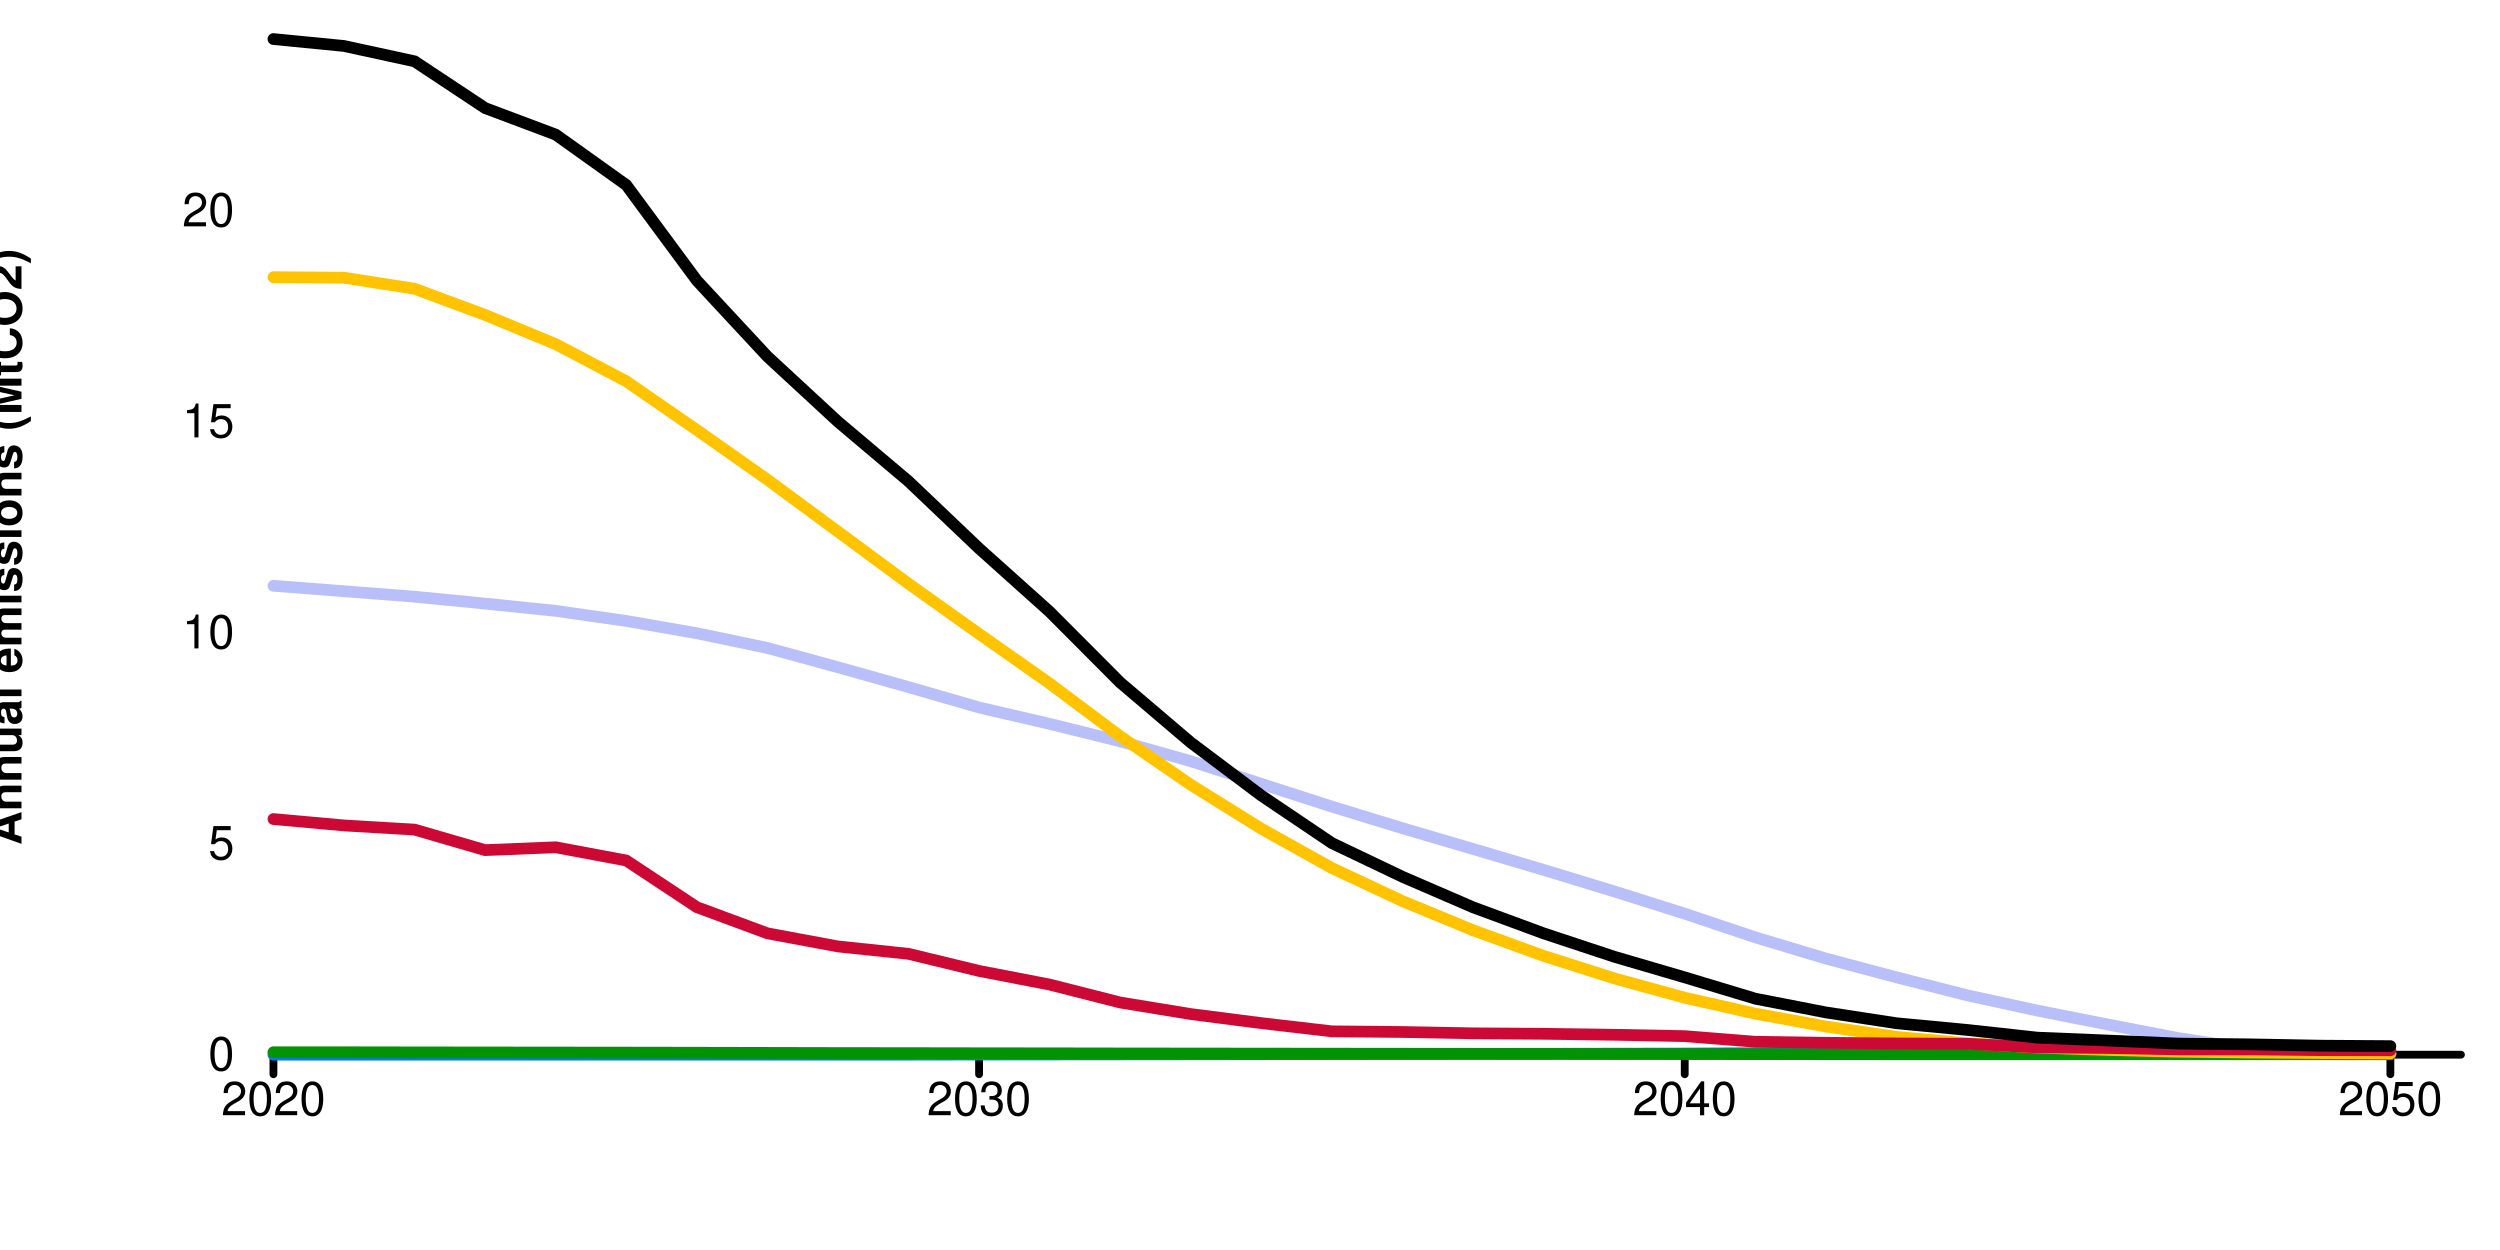
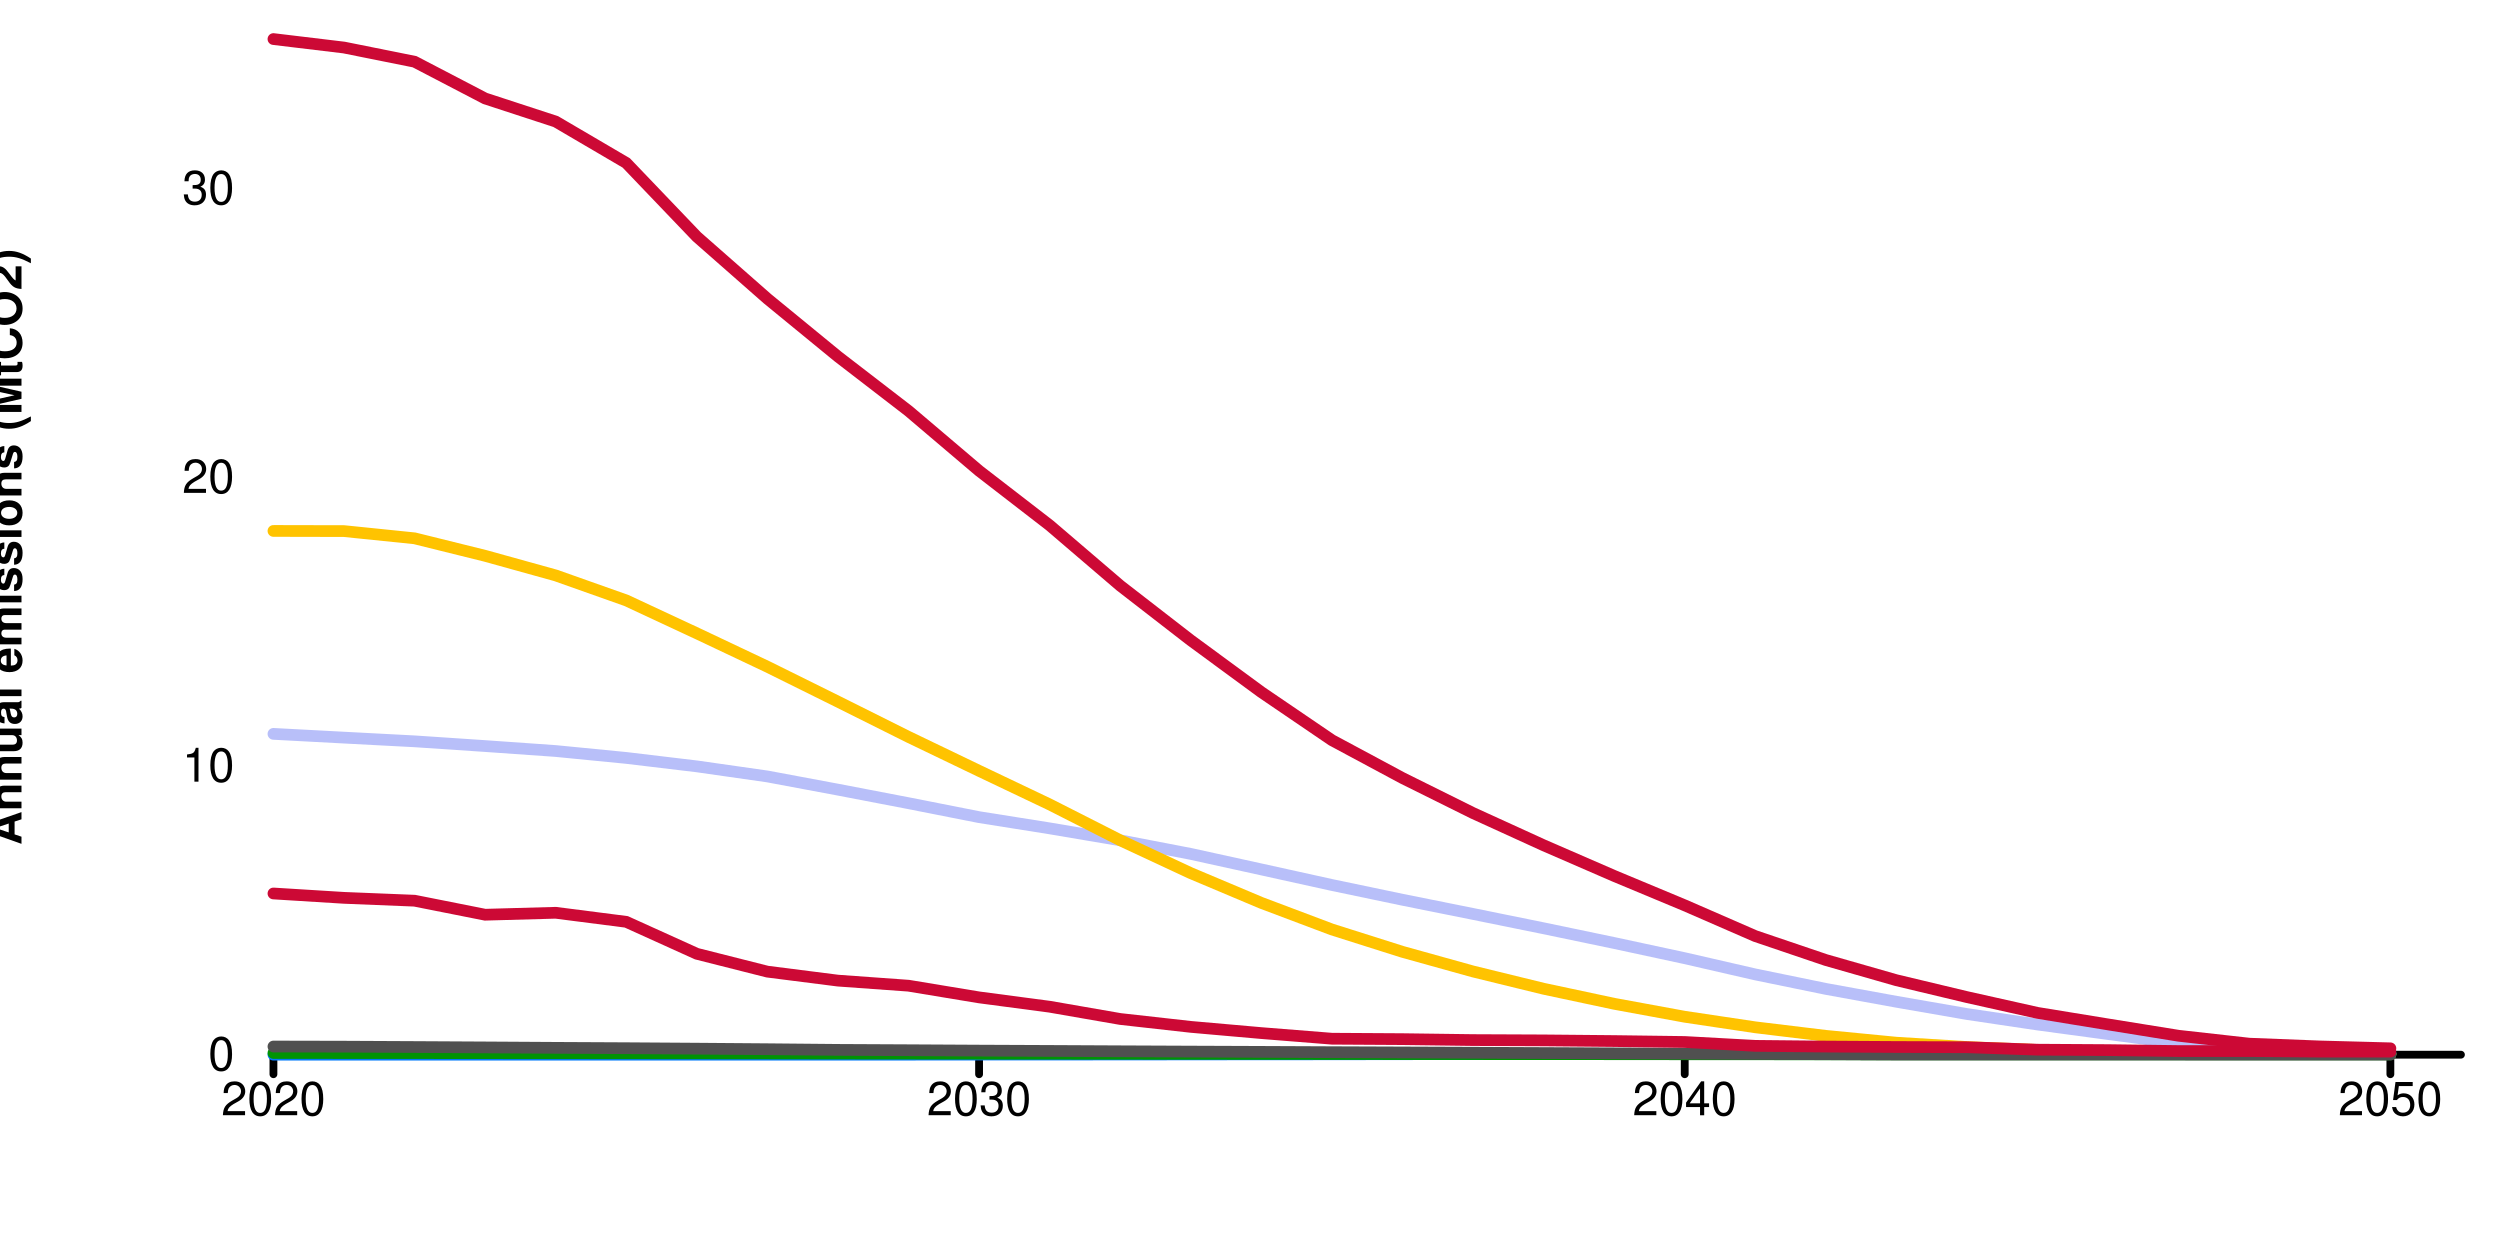
<svg xmlns="http://www.w3.org/2000/svg" width="640" height="320" viewBox="0 0 640 320" style="overflow:display" preserveAspectRatio="xMinYMin meet" overflow="visible">
  <defs>
    <style>
	.data-series path.line { fill-opacity: 0; }
	.data-series path.line.dotted { stroke-dasharray: 12 20 }
	.data-series circle { display: none; }
	.data-series:hover path.line, .data-series.on path.line { stroke-width: 5; }
	.data-series:hover circle, .data-series.on circle { display: inline; }
	.data-series circle:hover, .data-series circle.on { r: 6px!important; fill: black; }
	.grid { font-family: "Helvetica Neue",Helvetica,Arial,"Lucida Grande",sans-serif; }
	.grid line { stroke: rgb(0,0,0); stroke-width: 2; stroke-linecap: round; }
	.grid.grid-x text { text-anchor: middle; dominant-baseline: hanging; transform: translateY(10px); }
	.grid.grid-y text { text-anchor: end; dominant-baseline: middle; transform: translateX(-10px); }
	</style>
  </defs>
  <g class="grid grid-y">
    <line x1="70" y1="270" x2="630" y2="270" data-left="70" />
    <text x="70" y="270" text-anchor="end">0</text>
-     <text x="70" y="215.986" text-anchor="end">5</text>
-     <text x="70" y="161.973" text-anchor="end">10</text>
-     <text x="70" y="107.959" text-anchor="end">15</text>
-     <text x="70" y="53.945" text-anchor="end">20</text>
+     <text x="70" y="196.092" text-anchor="end">10</text>
+     <text x="70" y="122.185" text-anchor="end">20</text>
+     <text x="70" y="48.277" text-anchor="end">30</text>
    <text style="text-anchor:middle;dominant-baseline:hanging;font-weight:bold;transform: translateY(140px) rotate(-90deg);">Annual emissions (MtCO2)</text>
  </g>
  <g class="grid grid-x">
    <line class="tick" x1="70" y1="270" x2="70" y2="275" />
    <text x="70" y="270" text-anchor="middle">2020</text>
    <line class="tick" x1="250.645" y1="270" x2="250.645" y2="275" />
    <text x="250.645" y="270" text-anchor="middle">2030</text>
    <line class="tick" x1="431.29" y1="270" x2="431.29" y2="275" />
    <text x="431.29" y="270" text-anchor="middle">2040</text>
    <line class="tick" x1="611.935" y1="270" x2="611.935" y2="275" />
    <text x="611.935" y="270" text-anchor="middle">2050</text>
    <text style="text-anchor:middle;dominant-baseline:hanging;font-weight:bold;transform: translateY(140px) rotate(-90deg);" />
  </g>
  <g data-scenario="natural-gas" class="data-series">
-     <path d="M 70.00,149.96L 88.06,151.35L 106.13,152.75L 124.19,154.52L 142.26,156.38L 160.32,158.96L 178.39,162.11L 196.45,165.88L 214.52,170.82L 232.58,175.90L 250.65,181.12L 268.71,185.31L 286.77,189.78L 304.84,194.87L 322.90,200.67L 340.97,206.50L 359.03,212.03L 377.10,217.34L 395.16,222.69L 413.23,228.20L 431.29,233.90L 449.35,239.96L 467.42,245.39L 485.48,250.19L 503.55,254.79L 521.61,258.72L 539.68,262.29L 557.74,265.77L 575.81,268.53L 593.87,269.23L 611.94,269.82" id="Natural gas" class="line" stroke="#B8BFF9" stroke-width="3" stroke-linecap="round" />
-     <circle cx="70.00" cy="149.96" data-y="11.112" data-x="2020" r="4" fill="#B8BFF9" />
-     <circle cx="88.06" cy="151.35" data-y="10.983" data-x="2021" r="4" fill="#B8BFF9" />
-     <circle cx="106.13" cy="152.75" data-y="10.854" data-x="2022" r="4" fill="#B8BFF9" />
-     <circle cx="124.19" cy="154.52" data-y="10.690" data-x="2023" r="4" fill="#B8BFF9" />
-     <circle cx="142.26" cy="156.38" data-y="10.518" data-x="2024" r="4" fill="#B8BFF9" />
-     <circle cx="160.32" cy="158.96" data-y="10.279" data-x="2025" r="4" fill="#B8BFF9" />
-     <circle cx="178.39" cy="162.11" data-y="9.987" data-x="2026" r="4" fill="#B8BFF9" />
-     <circle cx="196.45" cy="165.88" data-y="9.638" data-x="2027" r="4" fill="#B8BFF9" />
-     <circle cx="214.52" cy="170.82" data-y="9.181" data-x="2028" r="4" fill="#B8BFF9" />
-     <circle cx="232.58" cy="175.90" data-y="8.711" data-x="2029" r="4" fill="#B8BFF9" />
-     <circle cx="250.65" cy="181.12" data-y="8.228" data-x="2030" r="4" fill="#B8BFF9" />
-     <circle cx="268.71" cy="185.31" data-y="7.840" data-x="2031" r="4" fill="#B8BFF9" />
-     <circle cx="286.77" cy="189.78" data-y="7.426" data-x="2032" r="4" fill="#B8BFF9" />
-     <circle cx="304.84" cy="194.87" data-y="6.955" data-x="2033" r="4" fill="#B8BFF9" />
-     <circle cx="322.90" cy="200.67" data-y="6.418" data-x="2034" r="4" fill="#B8BFF9" />
-     <circle cx="340.97" cy="206.50" data-y="5.878" data-x="2035" r="4" fill="#B8BFF9" />
-     <circle cx="359.03" cy="212.03" data-y="5.366" data-x="2036" r="4" fill="#B8BFF9" />
-     <circle cx="377.10" cy="217.34" data-y="4.875" data-x="2037" r="4" fill="#B8BFF9" />
-     <circle cx="395.16" cy="222.69" data-y="4.379" data-x="2038" r="4" fill="#B8BFF9" />
-     <circle cx="413.23" cy="228.20" data-y="3.869" data-x="2039" r="4" fill="#B8BFF9" />
-     <circle cx="431.29" cy="233.90" data-y="3.342" data-x="2040" r="4" fill="#B8BFF9" />
-     <circle cx="449.35" cy="239.96" data-y="2.781" data-x="2041" r="4" fill="#B8BFF9" />
-     <circle cx="467.42" cy="245.39" data-y="2.278" data-x="2042" r="4" fill="#B8BFF9" />
-     <circle cx="485.48" cy="250.19" data-y="1.834" data-x="2043" r="4" fill="#B8BFF9" />
-     <circle cx="503.55" cy="254.79" data-y="1.408" data-x="2044" r="4" fill="#B8BFF9" />
-     <circle cx="521.61" cy="258.72" data-y="1.044" data-x="2045" r="4" fill="#B8BFF9" />
-     <circle cx="539.68" cy="262.29" data-y="0.714" data-x="2046" r="4" fill="#B8BFF9" />
-     <circle cx="557.74" cy="265.77" data-y="0.392" data-x="2047" r="4" fill="#B8BFF9" />
-     <circle cx="575.81" cy="268.53" data-y="0.136" data-x="2048" r="4" fill="#B8BFF9" />
-     <circle cx="593.87" cy="269.23" data-y="0.071" data-x="2049" r="4" fill="#B8BFF9" />
-     <circle cx="611.94" cy="269.82" data-y="0.017" data-x="2050" r="4" fill="#B8BFF9" />
+     <path d="M 70.00,187.87L 88.06,188.83L 106.13,189.78L 124.19,190.99L 142.26,192.26L 160.32,194.03L 178.39,196.19L 196.45,198.77L 214.52,202.15L 232.58,205.62L 250.65,209.19L 268.71,212.06L 286.77,215.12L 304.84,218.60L 322.90,222.57L 340.97,226.56L 359.03,230.34L 377.10,233.97L 395.16,237.64L 413.23,241.41L 431.29,245.30L 449.35,249.45L 467.42,253.16L 485.48,256.45L 503.55,259.59L 521.61,262.28L 539.68,264.72L 557.74,267.10L 575.81,268.99L 593.87,269.48L 611.94,269.87" id="Natural gas" class="line" stroke="#B8BFF9" stroke-width="3" stroke-linecap="round" />
+     <circle cx="70.00" cy="187.87" data-y="11.112" data-x="2020" r="4" fill="#B8BFF9" />
+     <circle cx="88.06" cy="188.83" data-y="10.983" data-x="2021" r="4" fill="#B8BFF9" />
+     <circle cx="106.13" cy="189.78" data-y="10.854" data-x="2022" r="4" fill="#B8BFF9" />
+     <circle cx="124.19" cy="190.99" data-y="10.690" data-x="2023" r="4" fill="#B8BFF9" />
+     <circle cx="142.26" cy="192.26" data-y="10.518" data-x="2024" r="4" fill="#B8BFF9" />
+     <circle cx="160.32" cy="194.03" data-y="10.279" data-x="2025" r="4" fill="#B8BFF9" />
+     <circle cx="178.39" cy="196.19" data-y="9.987" data-x="2026" r="4" fill="#B8BFF9" />
+     <circle cx="196.45" cy="198.77" data-y="9.638" data-x="2027" r="4" fill="#B8BFF9" />
+     <circle cx="214.52" cy="202.15" data-y="9.181" data-x="2028" r="4" fill="#B8BFF9" />
+     <circle cx="232.58" cy="205.62" data-y="8.711" data-x="2029" r="4" fill="#B8BFF9" />
+     <circle cx="250.65" cy="209.19" data-y="8.228" data-x="2030" r="4" fill="#B8BFF9" />
+     <circle cx="268.71" cy="212.06" data-y="7.840" data-x="2031" r="4" fill="#B8BFF9" />
+     <circle cx="286.77" cy="215.12" data-y="7.426" data-x="2032" r="4" fill="#B8BFF9" />
+     <circle cx="304.84" cy="218.60" data-y="6.955" data-x="2033" r="4" fill="#B8BFF9" />
+     <circle cx="322.90" cy="222.57" data-y="6.418" data-x="2034" r="4" fill="#B8BFF9" />
+     <circle cx="340.97" cy="226.56" data-y="5.878" data-x="2035" r="4" fill="#B8BFF9" />
+     <circle cx="359.03" cy="230.34" data-y="5.366" data-x="2036" r="4" fill="#B8BFF9" />
+     <circle cx="377.10" cy="233.97" data-y="4.875" data-x="2037" r="4" fill="#B8BFF9" />
+     <circle cx="395.16" cy="237.64" data-y="4.379" data-x="2038" r="4" fill="#B8BFF9" />
+     <circle cx="413.23" cy="241.41" data-y="3.869" data-x="2039" r="4" fill="#B8BFF9" />
+     <circle cx="431.29" cy="245.30" data-y="3.342" data-x="2040" r="4" fill="#B8BFF9" />
+     <circle cx="449.35" cy="249.45" data-y="2.781" data-x="2041" r="4" fill="#B8BFF9" />
+     <circle cx="467.42" cy="253.16" data-y="2.278" data-x="2042" r="4" fill="#B8BFF9" />
+     <circle cx="485.48" cy="256.45" data-y="1.834" data-x="2043" r="4" fill="#B8BFF9" />
+     <circle cx="503.55" cy="259.59" data-y="1.408" data-x="2044" r="4" fill="#B8BFF9" />
+     <circle cx="521.61" cy="262.28" data-y="1.044" data-x="2045" r="4" fill="#B8BFF9" />
+     <circle cx="539.68" cy="264.72" data-y="0.714" data-x="2046" r="4" fill="#B8BFF9" />
+     <circle cx="557.74" cy="267.10" data-y="0.392" data-x="2047" r="4" fill="#B8BFF9" />
+     <circle cx="575.81" cy="268.99" data-y="0.136" data-x="2048" r="4" fill="#B8BFF9" />
+     <circle cx="593.87" cy="269.48" data-y="0.071" data-x="2049" r="4" fill="#B8BFF9" />
+     <circle cx="611.94" cy="269.87" data-y="0.017" data-x="2050" r="4" fill="#B8BFF9" />
  </g>
  <g data-scenario="hydrogen" class="data-series">
-     <path d="M 70.00,270.00L 88.06,269.99L 106.13,269.99L 124.19,269.99L 142.26,269.99L 160.32,269.99L 178.39,269.99L 196.45,269.99L 214.52,269.99L 232.58,269.99L 250.65,269.96L 268.71,269.94L 286.77,269.92L 304.84,269.90L 322.90,269.87L 340.97,269.85L 359.03,269.82L 377.10,269.79L 395.16,269.77L 413.23,269.74L 431.29,269.71L 449.35,269.62L 467.42,269.56L 485.48,269.51L 503.55,269.46L 521.61,269.43L 539.68,269.41L 557.74,269.40L 575.81,269.38L 593.87,269.37L 611.94,269.37" id="Hydrogen" class="line" stroke="#0279FA" stroke-width="3" stroke-linecap="round" />
+     <path d="M 70.00,270.00L 88.06,269.99L 106.13,269.99L 124.19,269.99L 142.26,269.99L 160.32,269.99L 178.39,269.99L 196.45,269.99L 214.52,269.99L 232.58,269.99L 250.65,269.97L 268.71,269.96L 286.77,269.95L 304.84,269.93L 322.90,269.91L 340.97,269.90L 359.03,269.87L 377.10,269.86L 395.16,269.84L 413.23,269.82L 431.29,269.80L 449.35,269.74L 467.42,269.70L 485.48,269.67L 503.55,269.63L 521.61,269.61L 539.68,269.59L 557.74,269.59L 575.81,269.58L 593.87,269.57L 611.94,269.57" id="Hydrogen" class="line" stroke="#0279FA" stroke-width="3" stroke-linecap="round" />
    <circle cx="70.00" cy="270.00" data-y="0.000" data-x="2020" r="4" fill="#0279FA" />
    <circle cx="88.06" cy="269.99" data-y="0.001" data-x="2021" r="4" fill="#0279FA" />
    <circle cx="106.13" cy="269.99" data-y="0.001" data-x="2022" r="4" fill="#0279FA" />
    <circle cx="124.19" cy="269.99" data-y="0.001" data-x="2023" r="4" fill="#0279FA" />
    <circle cx="142.26" cy="269.99" data-y="0.001" data-x="2024" r="4" fill="#0279FA" />
    <circle cx="160.32" cy="269.99" data-y="0.001" data-x="2025" r="4" fill="#0279FA" />
    <circle cx="178.39" cy="269.99" data-y="0.001" data-x="2026" r="4" fill="#0279FA" />
    <circle cx="196.45" cy="269.99" data-y="0.001" data-x="2027" r="4" fill="#0279FA" />
    <circle cx="214.52" cy="269.99" data-y="0.001" data-x="2028" r="4" fill="#0279FA" />
    <circle cx="232.58" cy="269.99" data-y="0.001" data-x="2029" r="4" fill="#0279FA" />
-     <circle cx="250.65" cy="269.96" data-y="0.004" data-x="2030" r="4" fill="#0279FA" />
-     <circle cx="268.71" cy="269.94" data-y="0.006" data-x="2031" r="4" fill="#0279FA" />
-     <circle cx="286.77" cy="269.92" data-y="0.007" data-x="2032" r="4" fill="#0279FA" />
-     <circle cx="304.84" cy="269.90" data-y="0.009" data-x="2033" r="4" fill="#0279FA" />
-     <circle cx="322.90" cy="269.87" data-y="0.012" data-x="2034" r="4" fill="#0279FA" />
-     <circle cx="340.97" cy="269.85" data-y="0.014" data-x="2035" r="4" fill="#0279FA" />
-     <circle cx="359.03" cy="269.82" data-y="0.017" data-x="2036" r="4" fill="#0279FA" />
-     <circle cx="377.10" cy="269.79" data-y="0.019" data-x="2037" r="4" fill="#0279FA" />
-     <circle cx="395.16" cy="269.77" data-y="0.021" data-x="2038" r="4" fill="#0279FA" />
-     <circle cx="413.23" cy="269.74" data-y="0.024" data-x="2039" r="4" fill="#0279FA" />
-     <circle cx="431.29" cy="269.71" data-y="0.027" data-x="2040" r="4" fill="#0279FA" />
-     <circle cx="449.35" cy="269.62" data-y="0.035" data-x="2041" r="4" fill="#0279FA" />
-     <circle cx="467.42" cy="269.56" data-y="0.041" data-x="2042" r="4" fill="#0279FA" />
-     <circle cx="485.48" cy="269.51" data-y="0.045" data-x="2043" r="4" fill="#0279FA" />
-     <circle cx="503.55" cy="269.46" data-y="0.050" data-x="2044" r="4" fill="#0279FA" />
-     <circle cx="521.61" cy="269.43" data-y="0.053" data-x="2045" r="4" fill="#0279FA" />
-     <circle cx="539.68" cy="269.41" data-y="0.055" data-x="2046" r="4" fill="#0279FA" />
-     <circle cx="557.74" cy="269.40" data-y="0.056" data-x="2047" r="4" fill="#0279FA" />
-     <circle cx="575.81" cy="269.38" data-y="0.057" data-x="2048" r="4" fill="#0279FA" />
-     <circle cx="593.87" cy="269.37" data-y="0.058" data-x="2049" r="4" fill="#0279FA" />
-     <circle cx="611.94" cy="269.37" data-y="0.058" data-x="2050" r="4" fill="#0279FA" />
+     <circle cx="250.65" cy="269.97" data-y="0.004" data-x="2030" r="4" fill="#0279FA" />
+     <circle cx="268.71" cy="269.96" data-y="0.006" data-x="2031" r="4" fill="#0279FA" />
+     <circle cx="286.77" cy="269.95" data-y="0.007" data-x="2032" r="4" fill="#0279FA" />
+     <circle cx="304.84" cy="269.93" data-y="0.009" data-x="2033" r="4" fill="#0279FA" />
+     <circle cx="322.90" cy="269.91" data-y="0.012" data-x="2034" r="4" fill="#0279FA" />
+     <circle cx="340.97" cy="269.90" data-y="0.014" data-x="2035" r="4" fill="#0279FA" />
+     <circle cx="359.03" cy="269.87" data-y="0.017" data-x="2036" r="4" fill="#0279FA" />
+     <circle cx="377.10" cy="269.86" data-y="0.019" data-x="2037" r="4" fill="#0279FA" />
+     <circle cx="395.16" cy="269.84" data-y="0.021" data-x="2038" r="4" fill="#0279FA" />
+     <circle cx="413.23" cy="269.82" data-y="0.024" data-x="2039" r="4" fill="#0279FA" />
+     <circle cx="431.29" cy="269.80" data-y="0.027" data-x="2040" r="4" fill="#0279FA" />
+     <circle cx="449.35" cy="269.74" data-y="0.035" data-x="2041" r="4" fill="#0279FA" />
+     <circle cx="467.42" cy="269.70" data-y="0.041" data-x="2042" r="4" fill="#0279FA" />
+     <circle cx="485.48" cy="269.67" data-y="0.045" data-x="2043" r="4" fill="#0279FA" />
+     <circle cx="503.55" cy="269.63" data-y="0.050" data-x="2044" r="4" fill="#0279FA" />
+     <circle cx="521.61" cy="269.61" data-y="0.053" data-x="2045" r="4" fill="#0279FA" />
+     <circle cx="539.68" cy="269.59" data-y="0.055" data-x="2046" r="4" fill="#0279FA" />
+     <circle cx="557.74" cy="269.59" data-y="0.056" data-x="2047" r="4" fill="#0279FA" />
+     <circle cx="575.81" cy="269.58" data-y="0.057" data-x="2048" r="4" fill="#0279FA" />
+     <circle cx="593.87" cy="269.57" data-y="0.058" data-x="2049" r="4" fill="#0279FA" />
+     <circle cx="611.94" cy="269.57" data-y="0.058" data-x="2050" r="4" fill="#0279FA" />
  </g>
  <g data-scenario="bioenergy" class="data-series">
-     <path d="M 70.00,269.37L 88.06,269.38L 106.13,269.41L 124.19,269.43L 142.26,269.45L 160.32,269.47L 178.39,269.50L 196.45,269.54L 214.52,269.58L 232.58,269.60L 250.65,269.63L 268.71,269.65L 286.77,269.68L 304.84,269.70L 322.90,269.72L 340.97,269.74L 359.03,269.76L 377.10,269.78L 395.16,269.79L 413.23,269.82L 431.29,269.84L 449.35,269.86L 467.42,269.87L 485.48,269.89L 503.55,269.89L 521.61,269.89L 539.68,269.89L 557.74,269.89L 575.81,269.89L 593.87,269.89L 611.94,269.90" id="Bioenergy" class="line" stroke="#019303" stroke-width="3" stroke-linecap="round" />
-     <circle cx="70.00" cy="269.37" data-y="0.058" data-x="2020" r="4" fill="#019303" />
-     <circle cx="88.06" cy="269.38" data-y="0.057" data-x="2021" r="4" fill="#019303" />
-     <circle cx="106.13" cy="269.41" data-y="0.055" data-x="2022" r="4" fill="#019303" />
-     <circle cx="124.19" cy="269.43" data-y="0.053" data-x="2023" r="4" fill="#019303" />
-     <circle cx="142.26" cy="269.45" data-y="0.051" data-x="2024" r="4" fill="#019303" />
-     <circle cx="160.32" cy="269.47" data-y="0.049" data-x="2025" r="4" fill="#019303" />
-     <circle cx="178.39" cy="269.50" data-y="0.046" data-x="2026" r="4" fill="#019303" />
-     <circle cx="196.45" cy="269.54" data-y="0.043" data-x="2027" r="4" fill="#019303" />
-     <circle cx="214.52" cy="269.58" data-y="0.039" data-x="2028" r="4" fill="#019303" />
-     <circle cx="232.58" cy="269.60" data-y="0.037" data-x="2029" r="4" fill="#019303" />
-     <circle cx="250.65" cy="269.63" data-y="0.034" data-x="2030" r="4" fill="#019303" />
-     <circle cx="268.71" cy="269.65" data-y="0.032" data-x="2031" r="4" fill="#019303" />
-     <circle cx="286.77" cy="269.68" data-y="0.030" data-x="2032" r="4" fill="#019303" />
-     <circle cx="304.84" cy="269.70" data-y="0.028" data-x="2033" r="4" fill="#019303" />
-     <circle cx="322.90" cy="269.72" data-y="0.026" data-x="2034" r="4" fill="#019303" />
-     <circle cx="340.97" cy="269.74" data-y="0.024" data-x="2035" r="4" fill="#019303" />
-     <circle cx="359.03" cy="269.76" data-y="0.022" data-x="2036" r="4" fill="#019303" />
-     <circle cx="377.10" cy="269.78" data-y="0.020" data-x="2037" r="4" fill="#019303" />
-     <circle cx="395.16" cy="269.79" data-y="0.019" data-x="2038" r="4" fill="#019303" />
-     <circle cx="413.23" cy="269.82" data-y="0.017" data-x="2039" r="4" fill="#019303" />
-     <circle cx="431.29" cy="269.84" data-y="0.015" data-x="2040" r="4" fill="#019303" />
-     <circle cx="449.35" cy="269.86" data-y="0.013" data-x="2041" r="4" fill="#019303" />
-     <circle cx="467.42" cy="269.87" data-y="0.012" data-x="2042" r="4" fill="#019303" />
-     <circle cx="485.48" cy="269.89" data-y="0.010" data-x="2043" r="4" fill="#019303" />
-     <circle cx="503.55" cy="269.89" data-y="0.010" data-x="2044" r="4" fill="#019303" />
-     <circle cx="521.61" cy="269.89" data-y="0.010" data-x="2045" r="4" fill="#019303" />
-     <circle cx="539.68" cy="269.89" data-y="0.010" data-x="2046" r="4" fill="#019303" />
-     <circle cx="557.74" cy="269.89" data-y="0.010" data-x="2047" r="4" fill="#019303" />
-     <circle cx="575.81" cy="269.89" data-y="0.010" data-x="2048" r="4" fill="#019303" />
-     <circle cx="593.87" cy="269.89" data-y="0.010" data-x="2049" r="4" fill="#019303" />
-     <circle cx="611.94" cy="269.90" data-y="0.009" data-x="2050" r="4" fill="#019303" />
+     <path d="M 70.00,269.57L 88.06,269.58L 106.13,269.59L 124.19,269.61L 142.26,269.62L 160.32,269.64L 178.39,269.66L 196.45,269.68L 214.52,269.71L 232.58,269.73L 250.65,269.75L 268.71,269.76L 286.77,269.78L 304.84,269.79L 322.90,269.81L 340.97,269.82L 359.03,269.84L 377.10,269.85L 395.16,269.86L 413.23,269.87L 431.29,269.89L 449.35,269.90L 467.42,269.91L 485.48,269.93L 503.55,269.93L 521.61,269.93L 539.68,269.93L 557.74,269.93L 575.81,269.93L 593.87,269.93L 611.94,269.93" id="Bioenergy" class="line" stroke="#019303" stroke-width="3" stroke-linecap="round" />
+     <circle cx="70.00" cy="269.57" data-y="0.058" data-x="2020" r="4" fill="#019303" />
+     <circle cx="88.06" cy="269.58" data-y="0.057" data-x="2021" r="4" fill="#019303" />
+     <circle cx="106.13" cy="269.59" data-y="0.055" data-x="2022" r="4" fill="#019303" />
+     <circle cx="124.19" cy="269.61" data-y="0.053" data-x="2023" r="4" fill="#019303" />
+     <circle cx="142.26" cy="269.62" data-y="0.051" data-x="2024" r="4" fill="#019303" />
+     <circle cx="160.32" cy="269.64" data-y="0.049" data-x="2025" r="4" fill="#019303" />
+     <circle cx="178.39" cy="269.66" data-y="0.046" data-x="2026" r="4" fill="#019303" />
+     <circle cx="196.45" cy="269.68" data-y="0.043" data-x="2027" r="4" fill="#019303" />
+     <circle cx="214.52" cy="269.71" data-y="0.039" data-x="2028" r="4" fill="#019303" />
+     <circle cx="232.58" cy="269.73" data-y="0.037" data-x="2029" r="4" fill="#019303" />
+     <circle cx="250.65" cy="269.75" data-y="0.034" data-x="2030" r="4" fill="#019303" />
+     <circle cx="268.71" cy="269.76" data-y="0.032" data-x="2031" r="4" fill="#019303" />
+     <circle cx="286.77" cy="269.78" data-y="0.030" data-x="2032" r="4" fill="#019303" />
+     <circle cx="304.84" cy="269.79" data-y="0.028" data-x="2033" r="4" fill="#019303" />
+     <circle cx="322.90" cy="269.81" data-y="0.026" data-x="2034" r="4" fill="#019303" />
+     <circle cx="340.97" cy="269.82" data-y="0.024" data-x="2035" r="4" fill="#019303" />
+     <circle cx="359.03" cy="269.84" data-y="0.022" data-x="2036" r="4" fill="#019303" />
+     <circle cx="377.10" cy="269.85" data-y="0.020" data-x="2037" r="4" fill="#019303" />
+     <circle cx="395.16" cy="269.86" data-y="0.019" data-x="2038" r="4" fill="#019303" />
+     <circle cx="413.23" cy="269.87" data-y="0.017" data-x="2039" r="4" fill="#019303" />
+     <circle cx="431.29" cy="269.89" data-y="0.015" data-x="2040" r="4" fill="#019303" />
+     <circle cx="449.35" cy="269.90" data-y="0.013" data-x="2041" r="4" fill="#019303" />
+     <circle cx="467.42" cy="269.91" data-y="0.012" data-x="2042" r="4" fill="#019303" />
+     <circle cx="485.48" cy="269.93" data-y="0.010" data-x="2043" r="4" fill="#019303" />
+     <circle cx="503.55" cy="269.93" data-y="0.010" data-x="2044" r="4" fill="#019303" />
+     <circle cx="521.61" cy="269.93" data-y="0.010" data-x="2045" r="4" fill="#019303" />
+     <circle cx="539.68" cy="269.93" data-y="0.010" data-x="2046" r="4" fill="#019303" />
+     <circle cx="557.74" cy="269.93" data-y="0.010" data-x="2047" r="4" fill="#019303" />
+     <circle cx="575.81" cy="269.93" data-y="0.010" data-x="2048" r="4" fill="#019303" />
+     <circle cx="593.87" cy="269.93" data-y="0.010" data-x="2049" r="4" fill="#019303" />
+     <circle cx="611.94" cy="269.93" data-y="0.009" data-x="2050" r="4" fill="#019303" />
  </g>
  <g data-scenario="petrol" class="data-series">
-     <path d="M 70.00,70.96L 88.06,71.09L 106.13,73.92L 124.19,80.63L 142.26,88.10L 160.32,97.61L 178.39,110.08L 196.45,122.79L 214.52,136.10L 232.58,149.43L 250.65,162.28L 268.71,174.97L 286.77,188.49L 304.84,200.91L 322.90,212.15L 340.97,222.23L 359.03,230.69L 377.10,238.15L 395.16,244.71L 413.23,250.46L 431.29,255.42L 449.35,259.49L 467.42,262.79L 485.48,265.44L 503.55,267.08L 521.61,268.17L 539.68,268.79L 557.74,269.23L 575.81,269.44L 593.87,269.58L 611.94,269.68" id="Petrol" class="line" stroke="#FFC300" stroke-width="3" stroke-linecap="round" />
-     <circle cx="70.00" cy="70.96" data-y="18.425" data-x="2020" r="4" fill="#FFC300" />
-     <circle cx="88.06" cy="71.09" data-y="18.413" data-x="2021" r="4" fill="#FFC300" />
-     <circle cx="106.13" cy="73.92" data-y="18.151" data-x="2022" r="4" fill="#FFC300" />
-     <circle cx="124.19" cy="80.63" data-y="17.530" data-x="2023" r="4" fill="#FFC300" />
-     <circle cx="142.26" cy="88.10" data-y="16.838" data-x="2024" r="4" fill="#FFC300" />
-     <circle cx="160.32" cy="97.61" data-y="15.958" data-x="2025" r="4" fill="#FFC300" />
-     <circle cx="178.39" cy="110.08" data-y="14.804" data-x="2026" r="4" fill="#FFC300" />
-     <circle cx="196.45" cy="122.79" data-y="13.627" data-x="2027" r="4" fill="#FFC300" />
-     <circle cx="214.52" cy="136.10" data-y="12.395" data-x="2028" r="4" fill="#FFC300" />
-     <circle cx="232.58" cy="149.43" data-y="11.161" data-x="2029" r="4" fill="#FFC300" />
-     <circle cx="250.65" cy="162.28" data-y="9.972" data-x="2030" r="4" fill="#FFC300" />
-     <circle cx="268.71" cy="174.97" data-y="8.797" data-x="2031" r="4" fill="#FFC300" />
-     <circle cx="286.77" cy="188.49" data-y="7.545" data-x="2032" r="4" fill="#FFC300" />
-     <circle cx="304.84" cy="200.91" data-y="6.396" data-x="2033" r="4" fill="#FFC300" />
-     <circle cx="322.90" cy="212.15" data-y="5.355" data-x="2034" r="4" fill="#FFC300" />
-     <circle cx="340.97" cy="222.23" data-y="4.422" data-x="2035" r="4" fill="#FFC300" />
-     <circle cx="359.03" cy="230.69" data-y="3.639" data-x="2036" r="4" fill="#FFC300" />
-     <circle cx="377.10" cy="238.15" data-y="2.948" data-x="2037" r="4" fill="#FFC300" />
-     <circle cx="395.16" cy="244.71" data-y="2.341" data-x="2038" r="4" fill="#FFC300" />
-     <circle cx="413.23" cy="250.46" data-y="1.809" data-x="2039" r="4" fill="#FFC300" />
-     <circle cx="431.29" cy="255.42" data-y="1.350" data-x="2040" r="4" fill="#FFC300" />
-     <circle cx="449.35" cy="259.49" data-y="0.973" data-x="2041" r="4" fill="#FFC300" />
-     <circle cx="467.42" cy="262.79" data-y="0.667" data-x="2042" r="4" fill="#FFC300" />
-     <circle cx="485.48" cy="265.44" data-y="0.422" data-x="2043" r="4" fill="#FFC300" />
-     <circle cx="503.55" cy="267.08" data-y="0.270" data-x="2044" r="4" fill="#FFC300" />
-     <circle cx="521.61" cy="268.17" data-y="0.169" data-x="2045" r="4" fill="#FFC300" />
-     <circle cx="539.68" cy="268.79" data-y="0.112" data-x="2046" r="4" fill="#FFC300" />
-     <circle cx="557.74" cy="269.23" data-y="0.071" data-x="2047" r="4" fill="#FFC300" />
-     <circle cx="575.81" cy="269.44" data-y="0.052" data-x="2048" r="4" fill="#FFC300" />
-     <circle cx="593.87" cy="269.58" data-y="0.039" data-x="2049" r="4" fill="#FFC300" />
-     <circle cx="611.94" cy="269.68" data-y="0.030" data-x="2050" r="4" fill="#FFC300" />
+     <path d="M 70.00,135.92L 88.06,135.96L 106.13,137.81L 124.19,142.29L 142.26,147.31L 160.32,153.71L 178.39,162.13L 196.45,170.68L 214.52,179.63L 232.58,188.65L 250.65,197.34L 268.71,205.94L 286.77,215.11L 304.84,223.53L 322.90,231.14L 340.97,237.95L 359.03,243.67L 377.10,248.70L 395.16,253.12L 413.23,256.97L 431.29,260.29L 449.35,262.99L 467.42,265.18L 485.48,266.93L 503.55,268.04L 521.61,268.79L 539.68,269.20L 557.74,269.50L 575.81,269.65L 593.87,269.73L 611.94,269.80" id="Petrol" class="line" stroke="#FFC300" stroke-width="3" stroke-linecap="round" />
+     <circle cx="70.00" cy="135.92" data-y="18.142" data-x="2020" r="4" fill="#FFC300" />
+     <circle cx="88.06" cy="135.96" data-y="18.136" data-x="2021" r="4" fill="#FFC300" />
+     <circle cx="106.13" cy="137.81" data-y="17.886" data-x="2022" r="4" fill="#FFC300" />
+     <circle cx="124.19" cy="142.29" data-y="17.279" data-x="2023" r="4" fill="#FFC300" />
+     <circle cx="142.26" cy="147.31" data-y="16.601" data-x="2024" r="4" fill="#FFC300" />
+     <circle cx="160.32" cy="153.71" data-y="15.734" data-x="2025" r="4" fill="#FFC300" />
+     <circle cx="178.39" cy="162.13" data-y="14.595" data-x="2026" r="4" fill="#FFC300" />
+     <circle cx="196.45" cy="170.68" data-y="13.438" data-x="2027" r="4" fill="#FFC300" />
+     <circle cx="214.52" cy="179.63" data-y="12.228" data-x="2028" r="4" fill="#FFC300" />
+     <circle cx="232.58" cy="188.65" data-y="11.007" data-x="2029" r="4" fill="#FFC300" />
+     <circle cx="250.65" cy="197.34" data-y="9.831" data-x="2030" r="4" fill="#FFC300" />
+     <circle cx="268.71" cy="205.94" data-y="8.668" data-x="2031" r="4" fill="#FFC300" />
+     <circle cx="286.77" cy="215.11" data-y="7.427" data-x="2032" r="4" fill="#FFC300" />
+     <circle cx="304.84" cy="223.53" data-y="6.288" data-x="2033" r="4" fill="#FFC300" />
+     <circle cx="322.90" cy="231.14" data-y="5.258" data-x="2034" r="4" fill="#FFC300" />
+     <circle cx="340.97" cy="237.95" data-y="4.336" data-x="2035" r="4" fill="#FFC300" />
+     <circle cx="359.03" cy="243.67" data-y="3.563" data-x="2036" r="4" fill="#FFC300" />
+     <circle cx="377.10" cy="248.70" data-y="2.882" data-x="2037" r="4" fill="#FFC300" />
+     <circle cx="395.16" cy="253.12" data-y="2.284" data-x="2038" r="4" fill="#FFC300" />
+     <circle cx="413.23" cy="256.97" data-y="1.763" data-x="2039" r="4" fill="#FFC300" />
+     <circle cx="431.29" cy="260.29" data-y="1.314" data-x="2040" r="4" fill="#FFC300" />
+     <circle cx="449.35" cy="262.99" data-y="0.948" data-x="2041" r="4" fill="#FFC300" />
+     <circle cx="467.42" cy="265.18" data-y="0.652" data-x="2042" r="4" fill="#FFC300" />
+     <circle cx="485.48" cy="266.93" data-y="0.416" data-x="2043" r="4" fill="#FFC300" />
+     <circle cx="503.55" cy="268.04" data-y="0.265" data-x="2044" r="4" fill="#FFC300" />
+     <circle cx="521.61" cy="268.79" data-y="0.164" data-x="2045" r="4" fill="#FFC300" />
+     <circle cx="539.68" cy="269.20" data-y="0.108" data-x="2046" r="4" fill="#FFC300" />
+     <circle cx="557.74" cy="269.50" data-y="0.067" data-x="2047" r="4" fill="#FFC300" />
+     <circle cx="575.81" cy="269.65" data-y="0.048" data-x="2048" r="4" fill="#FFC300" />
+     <circle cx="593.87" cy="269.73" data-y="0.036" data-x="2049" r="4" fill="#FFC300" />
+     <circle cx="611.94" cy="269.80" data-y="0.027" data-x="2050" r="4" fill="#FFC300" />
+   </g>
+   <g data-scenario="solid-fuel" class="data-series">
+     <path d="M 70.00,267.91L 88.06,267.95L 106.13,268.04L 124.19,268.14L 142.26,268.25L 160.32,268.34L 178.39,268.46L 196.45,268.60L 214.52,268.77L 232.58,268.86L 250.65,268.96L 268.71,269.04L 286.77,269.13L 304.84,269.21L 322.90,269.28L 340.97,269.36L 359.03,269.43L 377.10,269.50L 395.16,269.58L 413.23,269.66L 431.29,269.73L 449.35,269.81L 467.42,269.88L 485.48,269.96L 503.55,269.96L 521.61,269.97L 539.68,269.97L 557.74,269.97L 575.81,269.98L 593.87,269.98L 611.94,269.98" id="Solid fuel" class="line" stroke="#505050" stroke-width="3" stroke-linecap="round" />
+     <circle cx="70.00" cy="267.91" data-y="0.283" data-x="2020" r="4" fill="#505050" />
+     <circle cx="88.06" cy="267.95" data-y="0.277" data-x="2021" r="4" fill="#505050" />
+     <circle cx="106.13" cy="268.04" data-y="0.265" data-x="2022" r="4" fill="#505050" />
+     <circle cx="124.19" cy="268.14" data-y="0.251" data-x="2023" r="4" fill="#505050" />
+     <circle cx="142.26" cy="268.25" data-y="0.237" data-x="2024" r="4" fill="#505050" />
+     <circle cx="160.32" cy="268.34" data-y="0.225" data-x="2025" r="4" fill="#505050" />
+     <circle cx="178.39" cy="268.46" data-y="0.208" data-x="2026" r="4" fill="#505050" />
+     <circle cx="196.45" cy="268.60" data-y="0.189" data-x="2027" r="4" fill="#505050" />
+     <circle cx="214.52" cy="268.77" data-y="0.167" data-x="2028" r="4" fill="#505050" />
+     <circle cx="232.58" cy="268.86" data-y="0.154" data-x="2029" r="4" fill="#505050" />
+     <circle cx="250.65" cy="268.96" data-y="0.141" data-x="2030" r="4" fill="#505050" />
+     <circle cx="268.71" cy="269.04" data-y="0.130" data-x="2031" r="4" fill="#505050" />
+     <circle cx="286.77" cy="269.13" data-y="0.118" data-x="2032" r="4" fill="#505050" />
+     <circle cx="304.84" cy="269.21" data-y="0.107" data-x="2033" r="4" fill="#505050" />
+     <circle cx="322.90" cy="269.28" data-y="0.097" data-x="2034" r="4" fill="#505050" />
+     <circle cx="340.97" cy="269.36" data-y="0.086" data-x="2035" r="4" fill="#505050" />
+     <circle cx="359.03" cy="269.43" data-y="0.077" data-x="2036" r="4" fill="#505050" />
+     <circle cx="377.10" cy="269.50" data-y="0.067" data-x="2037" r="4" fill="#505050" />
+     <circle cx="395.16" cy="269.58" data-y="0.057" data-x="2038" r="4" fill="#505050" />
+     <circle cx="413.23" cy="269.66" data-y="0.046" data-x="2039" r="4" fill="#505050" />
+     <circle cx="431.29" cy="269.73" data-y="0.036" data-x="2040" r="4" fill="#505050" />
+     <circle cx="449.35" cy="269.81" data-y="0.026" data-x="2041" r="4" fill="#505050" />
+     <circle cx="467.42" cy="269.88" data-y="0.016" data-x="2042" r="4" fill="#505050" />
+     <circle cx="485.48" cy="269.96" data-y="0.006" data-x="2043" r="4" fill="#505050" />
+     <circle cx="503.55" cy="269.96" data-y="0.005" data-x="2044" r="4" fill="#505050" />
+     <circle cx="521.61" cy="269.97" data-y="0.004" data-x="2045" r="4" fill="#505050" />
+     <circle cx="539.68" cy="269.97" data-y="0.004" data-x="2046" r="4" fill="#505050" />
+     <circle cx="557.74" cy="269.97" data-y="0.004" data-x="2047" r="4" fill="#505050" />
+     <circle cx="575.81" cy="269.98" data-y="0.003" data-x="2048" r="4" fill="#505050" />
+     <circle cx="593.87" cy="269.98" data-y="0.003" data-x="2049" r="4" fill="#505050" />
+     <circle cx="611.94" cy="269.98" data-y="0.003" data-x="2050" r="4" fill="#505050" />
  </g>
  <g data-scenario="electricity" class="data-series">
-     <path d="M 70.00,209.68L 88.06,211.31L 106.13,212.38L 124.19,217.63L 142.26,216.90L 160.32,220.29L 178.39,232.24L 196.45,238.93L 214.52,242.29L 232.58,244.18L 250.65,248.56L 268.71,252.05L 286.77,256.64L 304.84,259.60L 322.90,261.92L 340.97,264.02L 359.03,264.19L 377.10,264.53L 395.16,264.65L 413.23,264.90L 431.29,265.25L 449.35,266.69L 467.42,266.95L 485.48,267.12L 503.55,267.21L 521.61,268.13L 539.68,268.29L 557.74,268.64L 575.81,268.64L 593.87,268.84L 611.94,268.87" id="Electricity" class="line" stroke="#cc0935" stroke-width="3" stroke-linecap="round" />
-     <circle cx="70.00" cy="209.68" data-y="5.584" data-x="2020" r="4" fill="#cc0935" />
-     <circle cx="88.06" cy="211.31" data-y="5.433" data-x="2021" r="4" fill="#cc0935" />
-     <circle cx="106.13" cy="212.38" data-y="5.334" data-x="2022" r="4" fill="#cc0935" />
-     <circle cx="124.19" cy="217.63" data-y="4.848" data-x="2023" r="4" fill="#cc0935" />
-     <circle cx="142.26" cy="216.90" data-y="4.915" data-x="2024" r="4" fill="#cc0935" />
-     <circle cx="160.32" cy="220.29" data-y="4.602" data-x="2025" r="4" fill="#cc0935" />
-     <circle cx="178.39" cy="232.24" data-y="3.495" data-x="2026" r="4" fill="#cc0935" />
-     <circle cx="196.45" cy="238.93" data-y="2.876" data-x="2027" r="4" fill="#cc0935" />
-     <circle cx="214.52" cy="242.29" data-y="2.565" data-x="2028" r="4" fill="#cc0935" />
-     <circle cx="232.58" cy="244.18" data-y="2.390" data-x="2029" r="4" fill="#cc0935" />
-     <circle cx="250.65" cy="248.56" data-y="1.985" data-x="2030" r="4" fill="#cc0935" />
-     <circle cx="268.71" cy="252.05" data-y="1.662" data-x="2031" r="4" fill="#cc0935" />
-     <circle cx="286.77" cy="256.64" data-y="1.237" data-x="2032" r="4" fill="#cc0935" />
-     <circle cx="304.84" cy="259.60" data-y="0.963" data-x="2033" r="4" fill="#cc0935" />
-     <circle cx="322.90" cy="261.92" data-y="0.748" data-x="2034" r="4" fill="#cc0935" />
-     <circle cx="340.97" cy="264.02" data-y="0.554" data-x="2035" r="4" fill="#cc0935" />
-     <circle cx="359.03" cy="264.19" data-y="0.538" data-x="2036" r="4" fill="#cc0935" />
-     <circle cx="377.10" cy="264.53" data-y="0.506" data-x="2037" r="4" fill="#cc0935" />
-     <circle cx="395.16" cy="264.65" data-y="0.495" data-x="2038" r="4" fill="#cc0935" />
-     <circle cx="413.23" cy="264.90" data-y="0.472" data-x="2039" r="4" fill="#cc0935" />
-     <circle cx="431.29" cy="265.25" data-y="0.440" data-x="2040" r="4" fill="#cc0935" />
-     <circle cx="449.35" cy="266.69" data-y="0.306" data-x="2041" r="4" fill="#cc0935" />
-     <circle cx="467.42" cy="266.95" data-y="0.282" data-x="2042" r="4" fill="#cc0935" />
-     <circle cx="485.48" cy="267.12" data-y="0.267" data-x="2043" r="4" fill="#cc0935" />
-     <circle cx="503.55" cy="267.21" data-y="0.258" data-x="2044" r="4" fill="#cc0935" />
-     <circle cx="521.61" cy="268.13" data-y="0.173" data-x="2045" r="4" fill="#cc0935" />
-     <circle cx="539.68" cy="268.29" data-y="0.158" data-x="2046" r="4" fill="#cc0935" />
-     <circle cx="557.74" cy="268.64" data-y="0.126" data-x="2047" r="4" fill="#cc0935" />
-     <circle cx="575.81" cy="268.64" data-y="0.126" data-x="2048" r="4" fill="#cc0935" />
-     <circle cx="593.87" cy="268.84" data-y="0.107" data-x="2049" r="4" fill="#cc0935" />
-     <circle cx="611.94" cy="268.87" data-y="0.105" data-x="2050" r="4" fill="#cc0935" />
+     <path d="M 70.00,228.73L 88.06,229.85L 106.13,230.58L 124.19,234.17L 142.26,233.67L 160.32,235.99L 178.39,244.17L 196.45,248.74L 214.52,251.04L 232.58,252.34L 250.65,255.33L 268.71,257.72L 286.77,260.86L 304.84,262.88L 322.90,264.47L 340.97,265.91L 359.03,266.02L 377.10,266.26L 395.16,266.34L 413.23,266.51L 431.29,266.75L 449.35,267.74L 467.42,267.92L 485.48,268.03L 503.55,268.09L 521.61,268.72L 539.68,268.83L 557.74,269.07L 575.81,269.07L 593.87,269.21L 611.94,269.22" id="Electricity" class="line" stroke="#cc0935" stroke-width="3" stroke-linecap="round" />
+     <circle cx="70.00" cy="228.73" data-y="5.584" data-x="2020" r="4" fill="#cc0935" />
+     <circle cx="88.06" cy="229.85" data-y="5.433" data-x="2021" r="4" fill="#cc0935" />
+     <circle cx="106.13" cy="230.58" data-y="5.334" data-x="2022" r="4" fill="#cc0935" />
+     <circle cx="124.19" cy="234.17" data-y="4.848" data-x="2023" r="4" fill="#cc0935" />
+     <circle cx="142.26" cy="233.67" data-y="4.915" data-x="2024" r="4" fill="#cc0935" />
+     <circle cx="160.32" cy="235.99" data-y="4.602" data-x="2025" r="4" fill="#cc0935" />
+     <circle cx="178.39" cy="244.17" data-y="3.495" data-x="2026" r="4" fill="#cc0935" />
+     <circle cx="196.45" cy="248.74" data-y="2.876" data-x="2027" r="4" fill="#cc0935" />
+     <circle cx="214.52" cy="251.04" data-y="2.565" data-x="2028" r="4" fill="#cc0935" />
+     <circle cx="232.58" cy="252.34" data-y="2.390" data-x="2029" r="4" fill="#cc0935" />
+     <circle cx="250.65" cy="255.33" data-y="1.985" data-x="2030" r="4" fill="#cc0935" />
+     <circle cx="268.71" cy="257.72" data-y="1.662" data-x="2031" r="4" fill="#cc0935" />
+     <circle cx="286.77" cy="260.86" data-y="1.237" data-x="2032" r="4" fill="#cc0935" />
+     <circle cx="304.84" cy="262.88" data-y="0.963" data-x="2033" r="4" fill="#cc0935" />
+     <circle cx="322.90" cy="264.47" data-y="0.748" data-x="2034" r="4" fill="#cc0935" />
+     <circle cx="340.97" cy="265.91" data-y="0.554" data-x="2035" r="4" fill="#cc0935" />
+     <circle cx="359.03" cy="266.02" data-y="0.538" data-x="2036" r="4" fill="#cc0935" />
+     <circle cx="377.10" cy="266.26" data-y="0.506" data-x="2037" r="4" fill="#cc0935" />
+     <circle cx="395.16" cy="266.34" data-y="0.495" data-x="2038" r="4" fill="#cc0935" />
+     <circle cx="413.23" cy="266.51" data-y="0.472" data-x="2039" r="4" fill="#cc0935" />
+     <circle cx="431.29" cy="266.75" data-y="0.440" data-x="2040" r="4" fill="#cc0935" />
+     <circle cx="449.35" cy="267.74" data-y="0.306" data-x="2041" r="4" fill="#cc0935" />
+     <circle cx="467.42" cy="267.92" data-y="0.282" data-x="2042" r="4" fill="#cc0935" />
+     <circle cx="485.48" cy="268.03" data-y="0.267" data-x="2043" r="4" fill="#cc0935" />
+     <circle cx="503.55" cy="268.09" data-y="0.258" data-x="2044" r="4" fill="#cc0935" />
+     <circle cx="521.61" cy="268.72" data-y="0.173" data-x="2045" r="4" fill="#cc0935" />
+     <circle cx="539.68" cy="268.83" data-y="0.158" data-x="2046" r="4" fill="#cc0935" />
+     <circle cx="557.74" cy="269.07" data-y="0.126" data-x="2047" r="4" fill="#cc0935" />
+     <circle cx="575.81" cy="269.07" data-y="0.126" data-x="2048" r="4" fill="#cc0935" />
+     <circle cx="593.87" cy="269.21" data-y="0.107" data-x="2049" r="4" fill="#cc0935" />
+     <circle cx="611.94" cy="269.22" data-y="0.105" data-x="2050" r="4" fill="#cc0935" />
  </g>
  <g data-scenario="total-emissions" class="data-series">
-     <path d="M 70.00,10.00L 88.06,11.77L 106.13,15.70L 124.19,27.67L 142.26,34.46L 160.32,47.36L 178.39,71.82L 196.45,91.26L 214.52,107.96L 232.58,123.21L 250.65,140.41L 268.71,156.60L 286.77,174.72L 304.84,190.09L 322.90,203.66L 340.97,215.84L 359.03,224.46L 377.10,232.27L 395.16,238.94L 413.23,244.92L 431.29,250.21L 449.35,255.66L 467.42,259.18L 485.48,261.95L 503.55,263.66L 521.61,265.64L 539.68,266.38L 557.74,267.16L 575.81,267.35L 593.87,267.69L 611.94,267.81" id="Total Emissions" class="line" stroke="#000000" stroke-width="3" stroke-linecap="round" />
-     <circle cx="70.00" cy="10.00" data-y="24.068" data-x="2020" r="4" fill="#000000" />
-     <circle cx="88.06" cy="11.77" data-y="23.904" data-x="2021" r="4" fill="#000000" />
-     <circle cx="106.13" cy="15.70" data-y="23.540" data-x="2022" r="4" fill="#000000" />
-     <circle cx="124.19" cy="27.67" data-y="22.432" data-x="2023" r="4" fill="#000000" />
-     <circle cx="142.26" cy="34.46" data-y="21.804" data-x="2024" r="4" fill="#000000" />
-     <circle cx="160.32" cy="47.36" data-y="20.610" data-x="2025" r="4" fill="#000000" />
-     <circle cx="178.39" cy="71.82" data-y="18.345" data-x="2026" r="4" fill="#000000" />
-     <circle cx="196.45" cy="91.26" data-y="16.546" data-x="2027" r="4" fill="#000000" />
-     <circle cx="214.52" cy="107.96" data-y="15.000" data-x="2028" r="4" fill="#000000" />
-     <circle cx="232.58" cy="123.21" data-y="13.588" data-x="2029" r="4" fill="#000000" />
-     <circle cx="250.65" cy="140.41" data-y="11.996" data-x="2030" r="4" fill="#000000" />
-     <circle cx="268.71" cy="156.60" data-y="10.497" data-x="2031" r="4" fill="#000000" />
-     <circle cx="286.77" cy="174.72" data-y="8.820" data-x="2032" r="4" fill="#000000" />
-     <circle cx="304.84" cy="190.09" data-y="7.397" data-x="2033" r="4" fill="#000000" />
-     <circle cx="322.90" cy="203.66" data-y="6.141" data-x="2034" r="4" fill="#000000" />
-     <circle cx="340.97" cy="215.84" data-y="5.014" data-x="2035" r="4" fill="#000000" />
-     <circle cx="359.03" cy="224.46" data-y="4.216" data-x="2036" r="4" fill="#000000" />
-     <circle cx="377.10" cy="232.27" data-y="3.493" data-x="2037" r="4" fill="#000000" />
-     <circle cx="395.16" cy="238.94" data-y="2.875" data-x="2038" r="4" fill="#000000" />
-     <circle cx="413.23" cy="244.92" data-y="2.322" data-x="2039" r="4" fill="#000000" />
-     <circle cx="431.29" cy="250.21" data-y="1.832" data-x="2040" r="4" fill="#000000" />
-     <circle cx="449.35" cy="255.66" data-y="1.327" data-x="2041" r="4" fill="#000000" />
-     <circle cx="467.42" cy="259.18" data-y="1.002" data-x="2042" r="4" fill="#000000" />
-     <circle cx="485.48" cy="261.95" data-y="0.745" data-x="2043" r="4" fill="#000000" />
-     <circle cx="503.55" cy="263.66" data-y="0.587" data-x="2044" r="4" fill="#000000" />
-     <circle cx="521.61" cy="265.64" data-y="0.404" data-x="2045" r="4" fill="#000000" />
-     <circle cx="539.68" cy="266.38" data-y="0.335" data-x="2046" r="4" fill="#000000" />
-     <circle cx="557.74" cy="267.16" data-y="0.263" data-x="2047" r="4" fill="#000000" />
-     <circle cx="575.81" cy="267.35" data-y="0.245" data-x="2048" r="4" fill="#000000" />
-     <circle cx="593.87" cy="267.69" data-y="0.214" data-x="2049" r="4" fill="#000000" />
-     <circle cx="611.94" cy="267.81" data-y="0.203" data-x="2050" r="4" fill="#000000" />
+     <path d="M 70.00,10.00L 88.06,12.17L 106.13,15.80L 124.19,25.21L 142.26,31.12L 160.32,41.71L 178.39,60.60L 196.45,76.47L 214.52,91.28L 232.58,105.19L 250.65,120.53L 268.71,134.48L 286.77,149.93L 304.84,163.93L 322.90,177.19L 340.97,189.49L 359.03,199.18L 377.10,208.15L 395.16,216.39L 413.23,224.24L 431.29,231.77L 449.35,239.64L 467.42,245.77L 485.48,250.94L 503.55,255.26L 521.61,259.30L 539.68,262.25L 557.74,265.16L 575.81,267.18L 593.87,267.89L 611.94,268.37" id="Total emissions" class="line" stroke="#cc0935" stroke-width="3" stroke-linecap="round" />
+     <circle cx="70.00" cy="10.00" data-y="35.179" data-x="2020" r="4" fill="#cc0935" />
+     <circle cx="88.06" cy="12.17" data-y="34.886" data-x="2021" r="4" fill="#cc0935" />
+     <circle cx="106.13" cy="15.80" data-y="34.394" data-x="2022" r="4" fill="#cc0935" />
+     <circle cx="124.19" cy="25.21" data-y="33.121" data-x="2023" r="4" fill="#cc0935" />
+     <circle cx="142.26" cy="31.12" data-y="32.322" data-x="2024" r="4" fill="#cc0935" />
+     <circle cx="160.32" cy="41.71" data-y="30.889" data-x="2025" r="4" fill="#cc0935" />
+     <circle cx="178.39" cy="60.60" data-y="28.332" data-x="2026" r="4" fill="#cc0935" />
+     <circle cx="196.45" cy="76.47" data-y="26.185" data-x="2027" r="4" fill="#cc0935" />
+     <circle cx="214.52" cy="91.28" data-y="24.181" data-x="2028" r="4" fill="#cc0935" />
+     <circle cx="232.58" cy="105.19" data-y="22.299" data-x="2029" r="4" fill="#cc0935" />
+     <circle cx="250.65" cy="120.53" data-y="20.224" data-x="2030" r="4" fill="#cc0935" />
+     <circle cx="268.71" cy="134.48" data-y="18.337" data-x="2031" r="4" fill="#cc0935" />
+     <circle cx="286.77" cy="149.93" data-y="16.246" data-x="2032" r="4" fill="#cc0935" />
+     <circle cx="304.84" cy="163.93" data-y="14.352" data-x="2033" r="4" fill="#cc0935" />
+     <circle cx="322.90" cy="177.19" data-y="12.558" data-x="2034" r="4" fill="#cc0935" />
+     <circle cx="340.97" cy="189.49" data-y="10.893" data-x="2035" r="4" fill="#cc0935" />
+     <circle cx="359.03" cy="199.18" data-y="9.582" data-x="2036" r="4" fill="#cc0935" />
+     <circle cx="377.10" cy="208.15" data-y="8.368" data-x="2037" r="4" fill="#cc0935" />
+     <circle cx="395.16" cy="216.39" data-y="7.254" data-x="2038" r="4" fill="#cc0935" />
+     <circle cx="413.23" cy="224.24" data-y="6.191" data-x="2039" r="4" fill="#cc0935" />
+     <circle cx="431.29" cy="231.77" data-y="5.173" data-x="2040" r="4" fill="#cc0935" />
+     <circle cx="449.35" cy="239.64" data-y="4.108" data-x="2041" r="4" fill="#cc0935" />
+     <circle cx="467.42" cy="245.77" data-y="3.279" data-x="2042" r="4" fill="#cc0935" />
+     <circle cx="485.48" cy="250.94" data-y="2.579" data-x="2043" r="4" fill="#cc0935" />
+     <circle cx="503.55" cy="255.26" data-y="1.995" data-x="2044" r="4" fill="#cc0935" />
+     <circle cx="521.61" cy="259.30" data-y="1.448" data-x="2045" r="4" fill="#cc0935" />
+     <circle cx="539.68" cy="262.25" data-y="1.049" data-x="2046" r="4" fill="#cc0935" />
+     <circle cx="557.74" cy="265.16" data-y="0.655" data-x="2047" r="4" fill="#cc0935" />
+     <circle cx="575.81" cy="267.18" data-y="0.381" data-x="2048" r="4" fill="#cc0935" />
+     <circle cx="593.87" cy="267.89" data-y="0.285" data-x="2049" r="4" fill="#cc0935" />
+     <circle cx="611.94" cy="268.37" data-y="0.220" data-x="2050" r="4" fill="#cc0935" />
  </g>
</svg>
